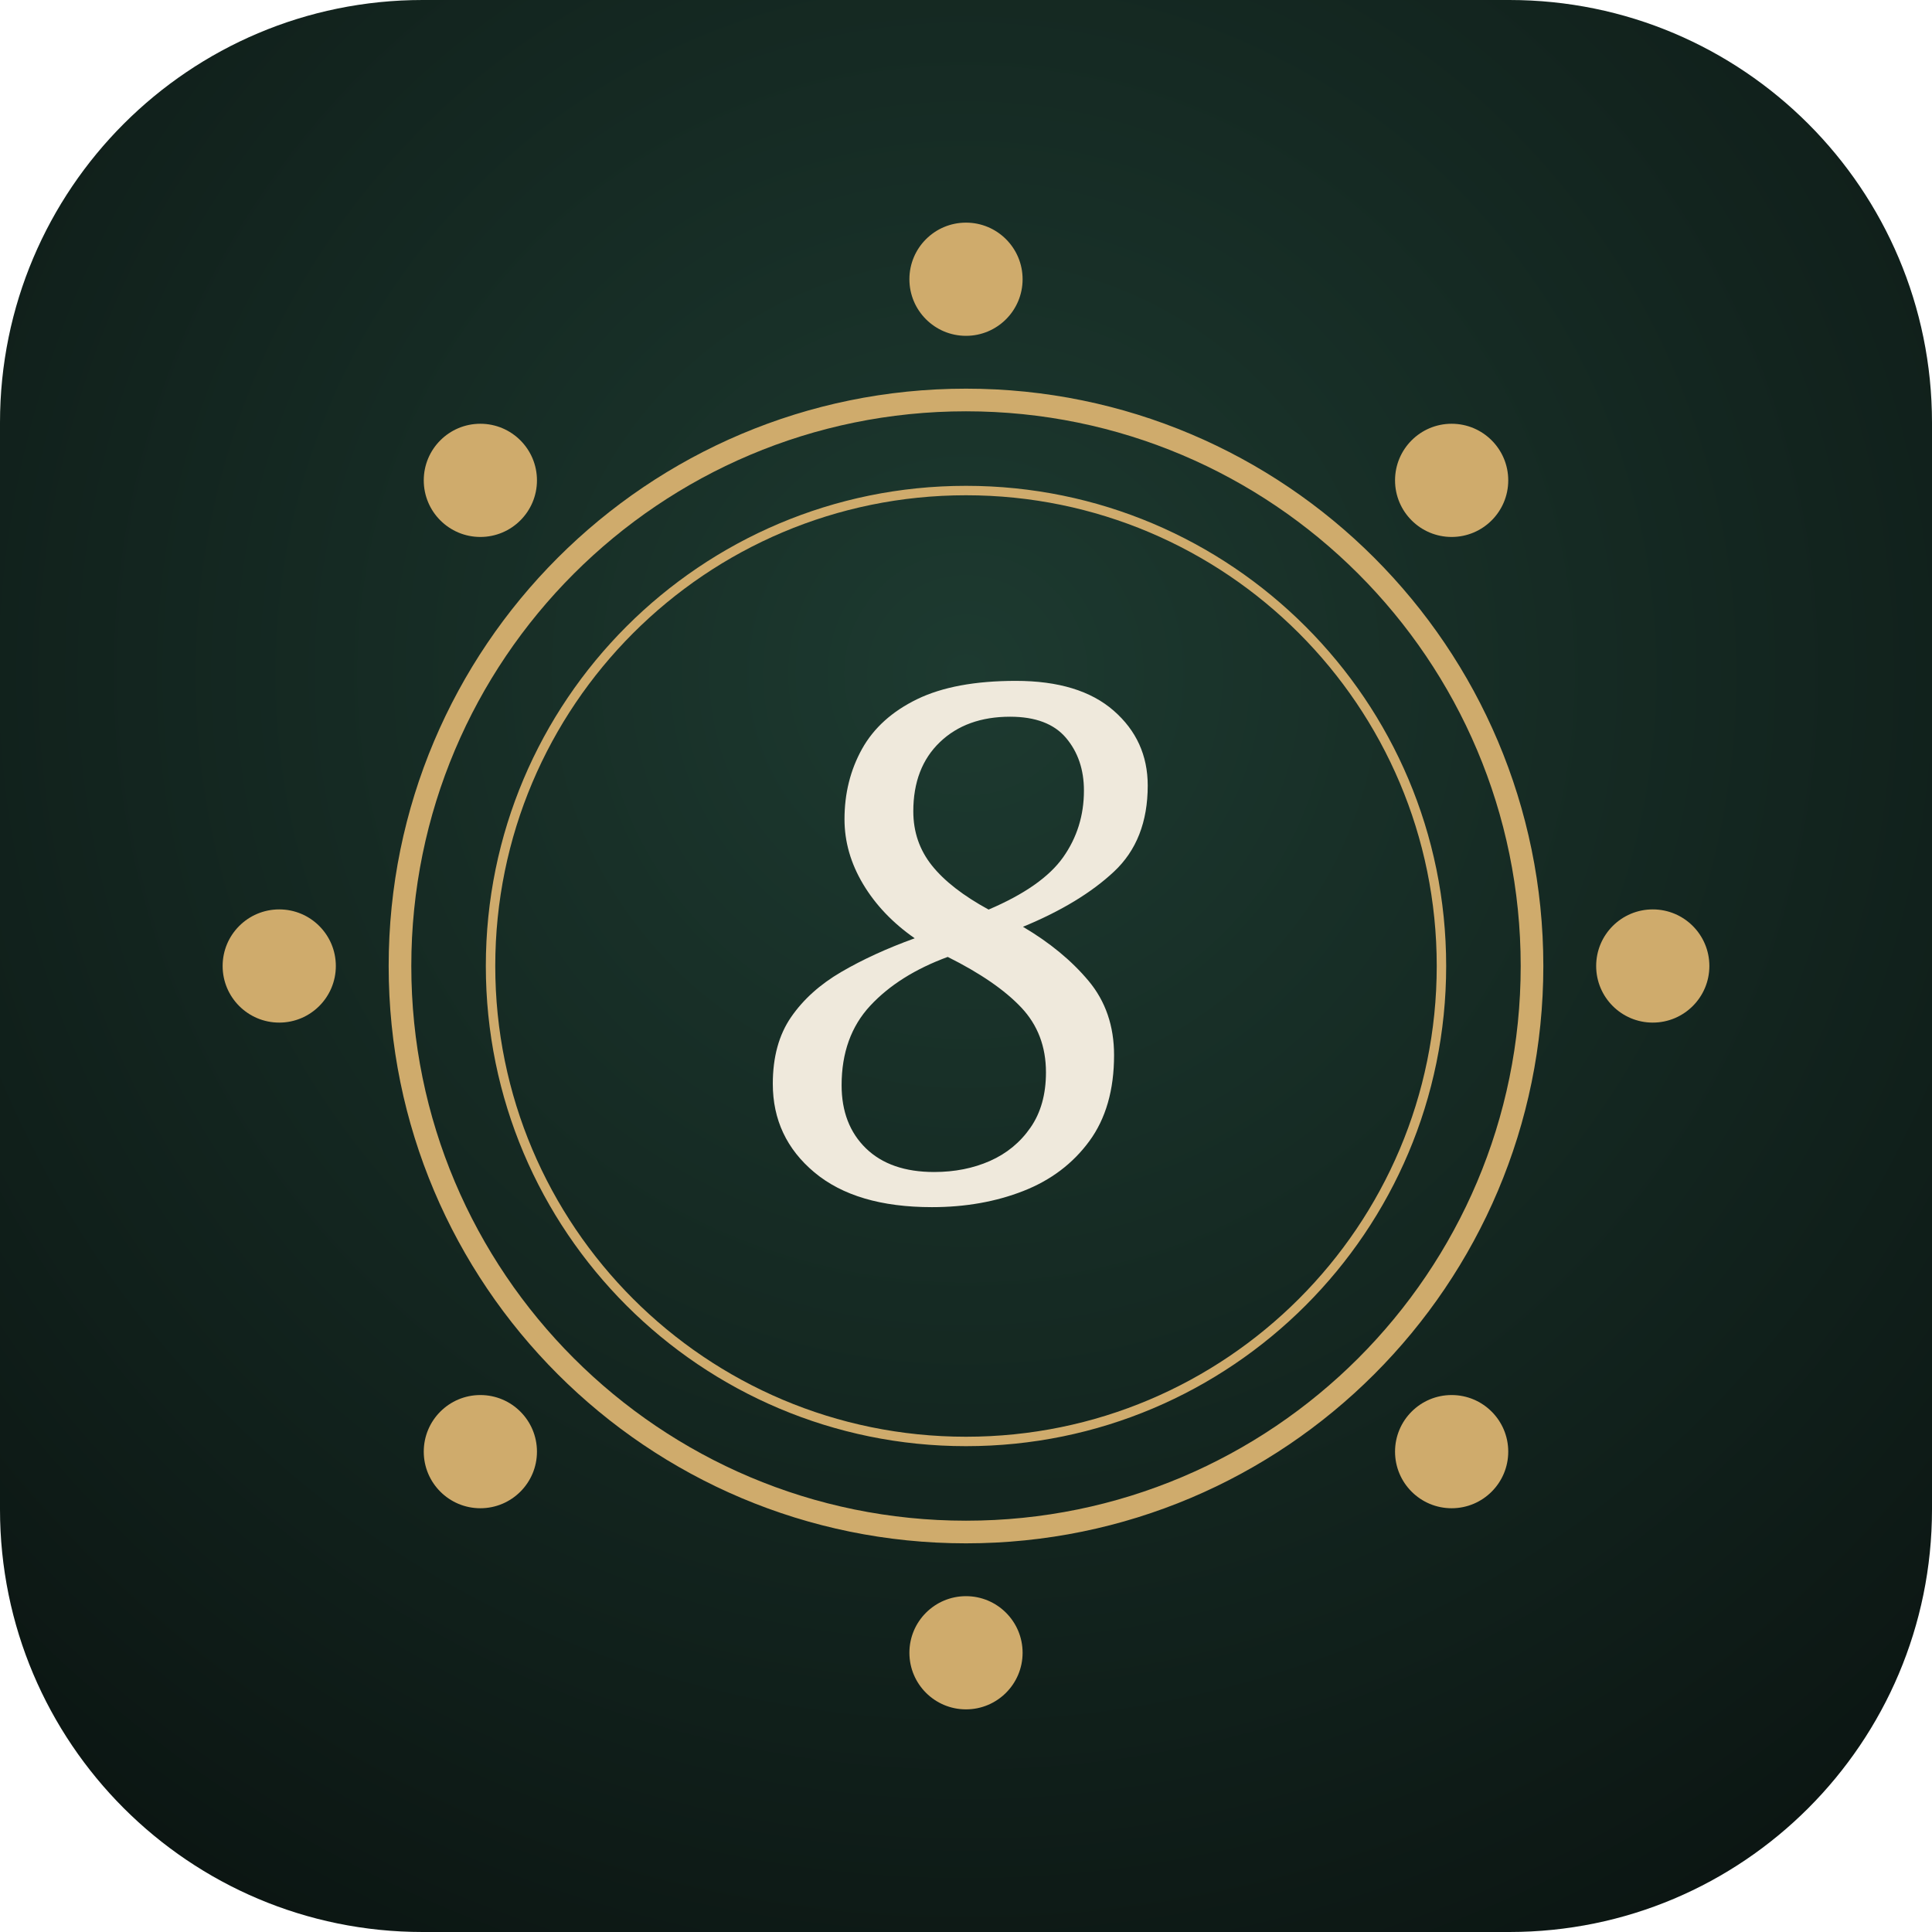
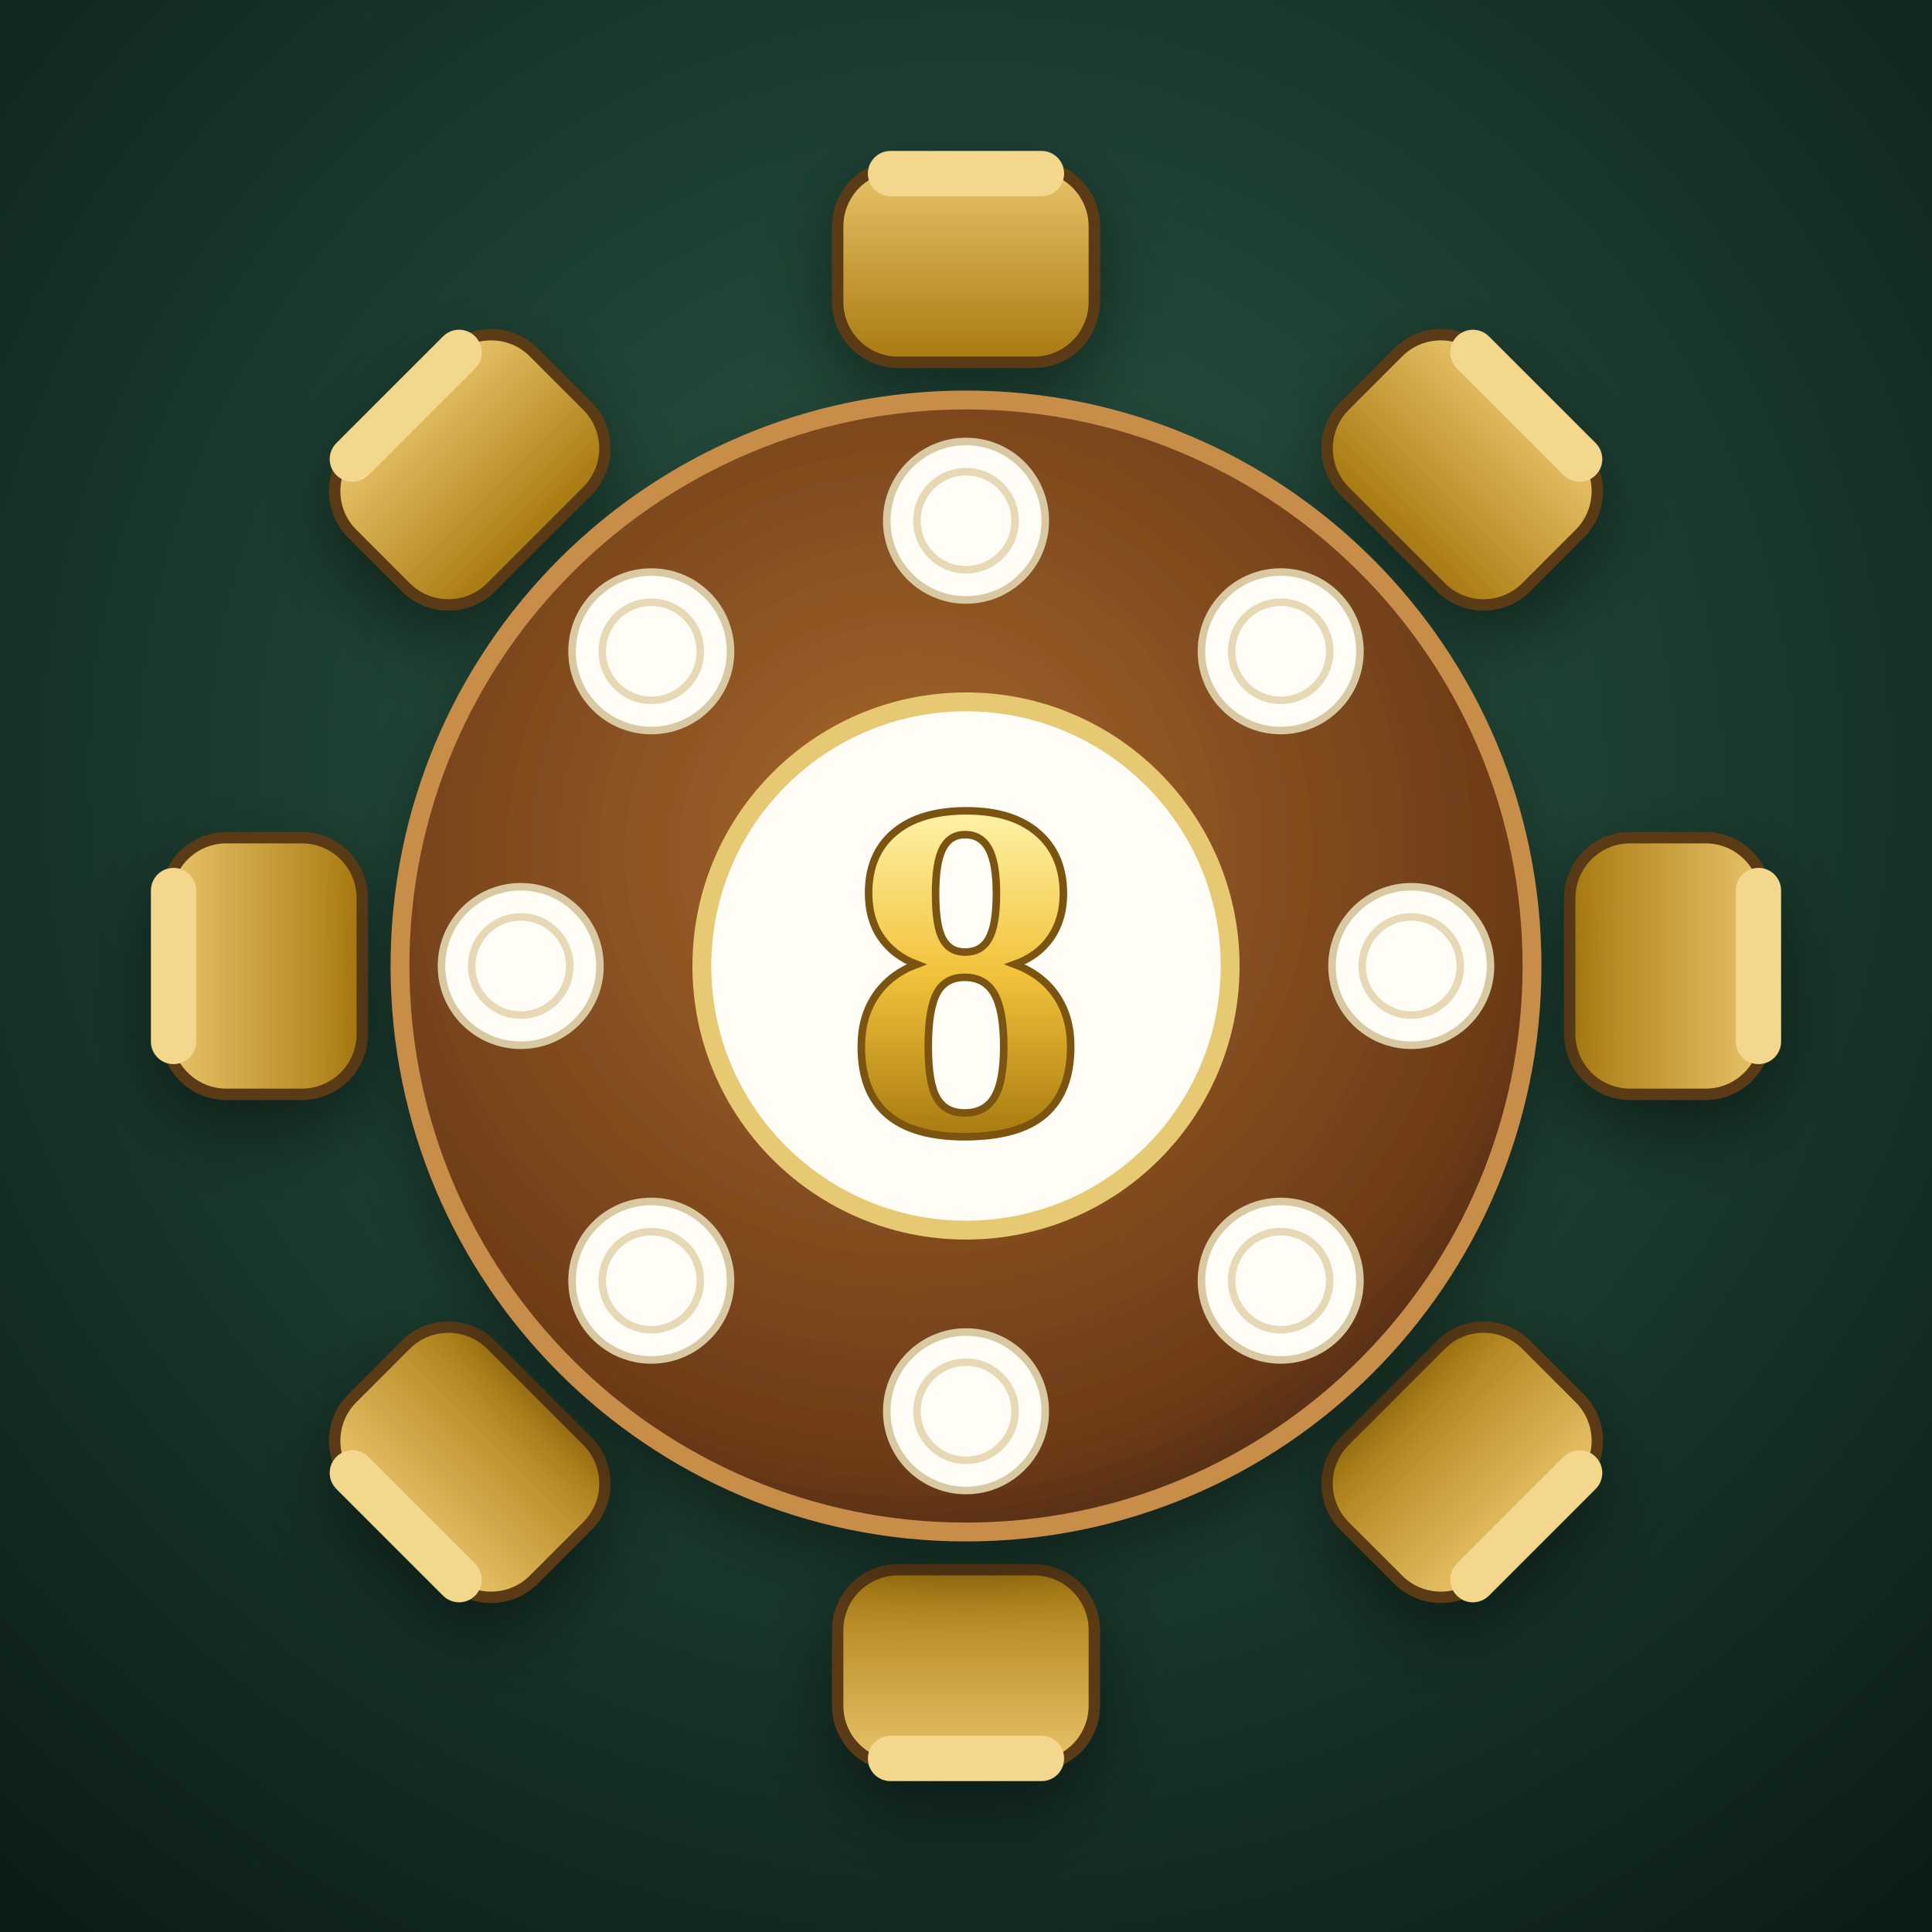
<svg xmlns="http://www.w3.org/2000/svg" viewBox="0 0 512 512">
  <defs>
-     <radialGradient id="g" cx="50%" cy="35%" r="75%">
-       <stop offset="0" stop-color="#1d3a30" />
-       <stop offset="1" stop-color="#0b1512" />
+     <radialGradient id="bg" cx="50%" cy="40%" r="75%">
+       <stop offset="0" stop-color="#2b5a47" />
+       <stop offset="1" stop-color="#0c1d17" />
    </radialGradient>
+     <radialGradient id="tb" cx="45%" cy="40%" r="65%">
+       <stop offset="0" stop-color="#a8692d" />
+       <stop offset=".85" stop-color="#6b3a17" />
+       <stop offset="1" stop-color="#4a270e" />
+     </radialGradient>
+     <linearGradient id="ch" x1="0" y1="0" x2="0" y2="1">
+       <stop offset="0" stop-color="#e9c46a" />
+       <stop offset="1" stop-color="#a87a10" />
+     </linearGradient>
+     <linearGradient id="gold" x1="0" y1="0" x2="0" y2="1">
+       <stop offset="0" stop-color="#fff2a8" />
+       <stop offset=".5" stop-color="#f2c23a" />
+       <stop offset="1" stop-color="#a87a10" />
+     </linearGradient>
+     <filter id="sh" x="-20%" y="-20%" width="140%" height="140%">
+       <feDropShadow dx="0" dy="8" stdDeviation="10" flood-color="#000" flood-opacity=".45" />
+     </filter>
  </defs>
-   <rect width="512" height="512" rx="112" fill="url(#g)" />
-   <circle cx="256" cy="256" r="150" fill="none" stroke="#cfab6c" stroke-width="6" />
-   <circle cx="256" cy="256" r="126" fill="none" stroke="#cfab6c" stroke-width="2.5" />
-   <g fill="#cfab6c">
-     <circle cx="256.0" cy="74.0" r="15" />
-     <circle cx="384.7" cy="127.3" r="15" />
-     <circle cx="438.0" cy="256.0" r="15" />
-     <circle cx="384.7" cy="384.7" r="15" />
-     <circle cx="256.0" cy="438.0" r="15" />
-     <circle cx="127.3" cy="384.7" r="15" />
-     <circle cx="74.0" cy="256.0" r="15" />
-     <circle cx="127.3" cy="127.3" r="15" />
+   <rect width="512" height="512" fill="url(#bg)" />
+   <g filter="url(#sh)">
+     <g transform="translate(256.0 70.0) rotate(0)">
+       <rect x="-34" y="-26" width="68" height="52" rx="16" fill="url(#ch)" stroke="#5a3a12" stroke-width="3" />
+       <rect x="-26" y="-30" width="52" height="12" rx="6" fill="#f3d78c" />
+     </g>
+     <g transform="translate(387.5 124.5) rotate(45)">
+       <rect x="-34" y="-26" width="68" height="52" rx="16" fill="url(#ch)" stroke="#5a3a12" stroke-width="3" />
+       <rect x="-26" y="-30" width="52" height="12" rx="6" fill="#f3d78c" />
+     </g>
+     <g transform="translate(442.0 256.0) rotate(90)">
+       <rect x="-34" y="-26" width="68" height="52" rx="16" fill="url(#ch)" stroke="#5a3a12" stroke-width="3" />
+       <rect x="-26" y="-30" width="52" height="12" rx="6" fill="#f3d78c" />
+     </g>
+     <g transform="translate(387.5 387.5) rotate(135)">
+       <rect x="-34" y="-26" width="68" height="52" rx="16" fill="url(#ch)" stroke="#5a3a12" stroke-width="3" />
+       <rect x="-26" y="-30" width="52" height="12" rx="6" fill="#f3d78c" />
+     </g>
+     <g transform="translate(256.0 442.0) rotate(180)">
+       <rect x="-34" y="-26" width="68" height="52" rx="16" fill="url(#ch)" stroke="#5a3a12" stroke-width="3" />
+       <rect x="-26" y="-30" width="52" height="12" rx="6" fill="#f3d78c" />
+     </g>
+     <g transform="translate(124.5 387.5) rotate(225)">
+       <rect x="-34" y="-26" width="68" height="52" rx="16" fill="url(#ch)" stroke="#5a3a12" stroke-width="3" />
+       <rect x="-26" y="-30" width="52" height="12" rx="6" fill="#f3d78c" />
+     </g>
+     <g transform="translate(70.0 256.0) rotate(270)">
+       <rect x="-34" y="-26" width="68" height="52" rx="16" fill="url(#ch)" stroke="#5a3a12" stroke-width="3" />
+       <rect x="-26" y="-30" width="52" height="12" rx="6" fill="#f3d78c" />
+     </g>
+     <g transform="translate(124.5 124.5) rotate(315)">
+       <rect x="-34" y="-26" width="68" height="52" rx="16" fill="url(#ch)" stroke="#5a3a12" stroke-width="3" />
+       <rect x="-26" y="-30" width="52" height="12" rx="6" fill="#f3d78c" />
+     </g>
  </g>
-   <text x="256" y="318" text-anchor="middle" font-family="Bodoni Moda, Didot, Georgia, serif" font-style="italic" font-size="190" fill="#efe9dc">8</text>
+   <circle cx="256" cy="256" r="150" fill="url(#tb)" filter="url(#sh)" />
+   <circle cx="256" cy="256" r="150" fill="none" stroke="#c98d4a" stroke-width="5" />
+   <g transform="translate(256.0 138.0) rotate(0)">
+     <circle r="21" fill="#fffdf6" stroke="#d9c9a3" stroke-width="2" />
+     <circle r="13" fill="none" stroke="#e7d9b5" stroke-width="2" />
+   </g>
+   <g transform="translate(339.4 172.6) rotate(45)">
+     <circle r="21" fill="#fffdf6" stroke="#d9c9a3" stroke-width="2" />
+     <circle r="13" fill="none" stroke="#e7d9b5" stroke-width="2" />
+   </g>
+   <g transform="translate(374.0 256.0) rotate(90)">
+     <circle r="21" fill="#fffdf6" stroke="#d9c9a3" stroke-width="2" />
+     <circle r="13" fill="none" stroke="#e7d9b5" stroke-width="2" />
+   </g>
+   <g transform="translate(339.4 339.4) rotate(135)">
+     <circle r="21" fill="#fffdf6" stroke="#d9c9a3" stroke-width="2" />
+     <circle r="13" fill="none" stroke="#e7d9b5" stroke-width="2" />
+   </g>
+   <g transform="translate(256.0 374.0) rotate(180)">
+     <circle r="21" fill="#fffdf6" stroke="#d9c9a3" stroke-width="2" />
+     <circle r="13" fill="none" stroke="#e7d9b5" stroke-width="2" />
+   </g>
+   <g transform="translate(172.6 339.4) rotate(225)">
+     <circle r="21" fill="#fffdf6" stroke="#d9c9a3" stroke-width="2" />
+     <circle r="13" fill="none" stroke="#e7d9b5" stroke-width="2" />
+   </g>
+   <g transform="translate(138.0 256.0) rotate(270)">
+     <circle r="21" fill="#fffdf6" stroke="#d9c9a3" stroke-width="2" />
+     <circle r="13" fill="none" stroke="#e7d9b5" stroke-width="2" />
+   </g>
+   <g transform="translate(172.6 172.6) rotate(315)">
+     <circle r="21" fill="#fffdf6" stroke="#d9c9a3" stroke-width="2" />
+     <circle r="13" fill="none" stroke="#e7d9b5" stroke-width="2" />
+   </g>
+   <circle cx="256" cy="256" r="70" fill="#fffdf6" stroke="#e7c873" stroke-width="5" />
+   <text x="256" y="300" text-anchor="middle" font-family="Didot, Bodoni 72, Georgia, serif" font-weight="700" font-size="128" fill="url(#gold)" stroke="#7a5410" stroke-width="2">8</text>
</svg>
